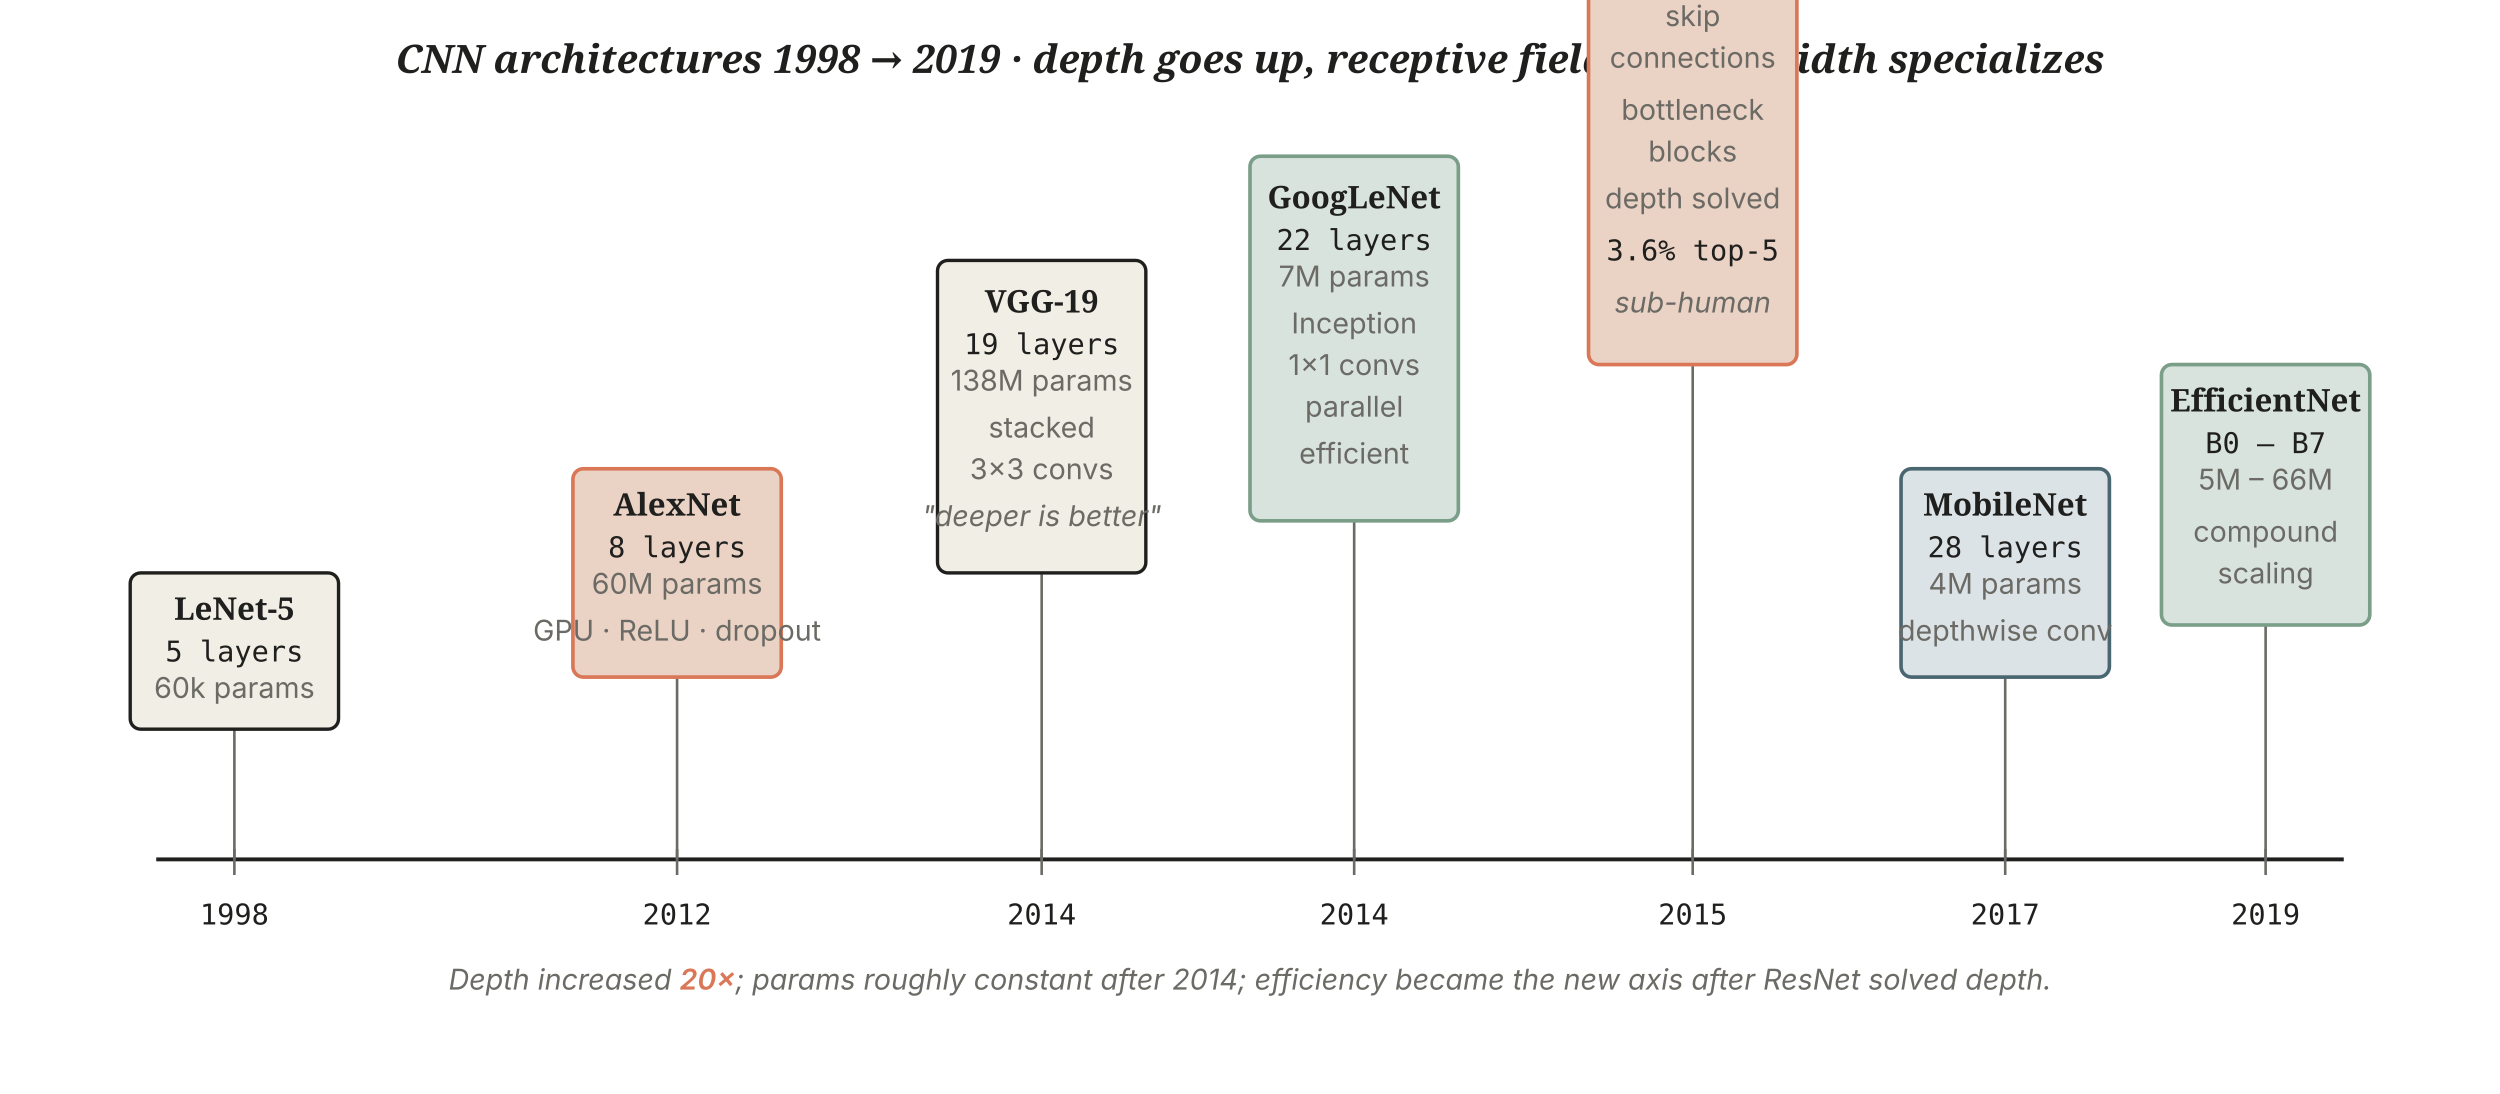
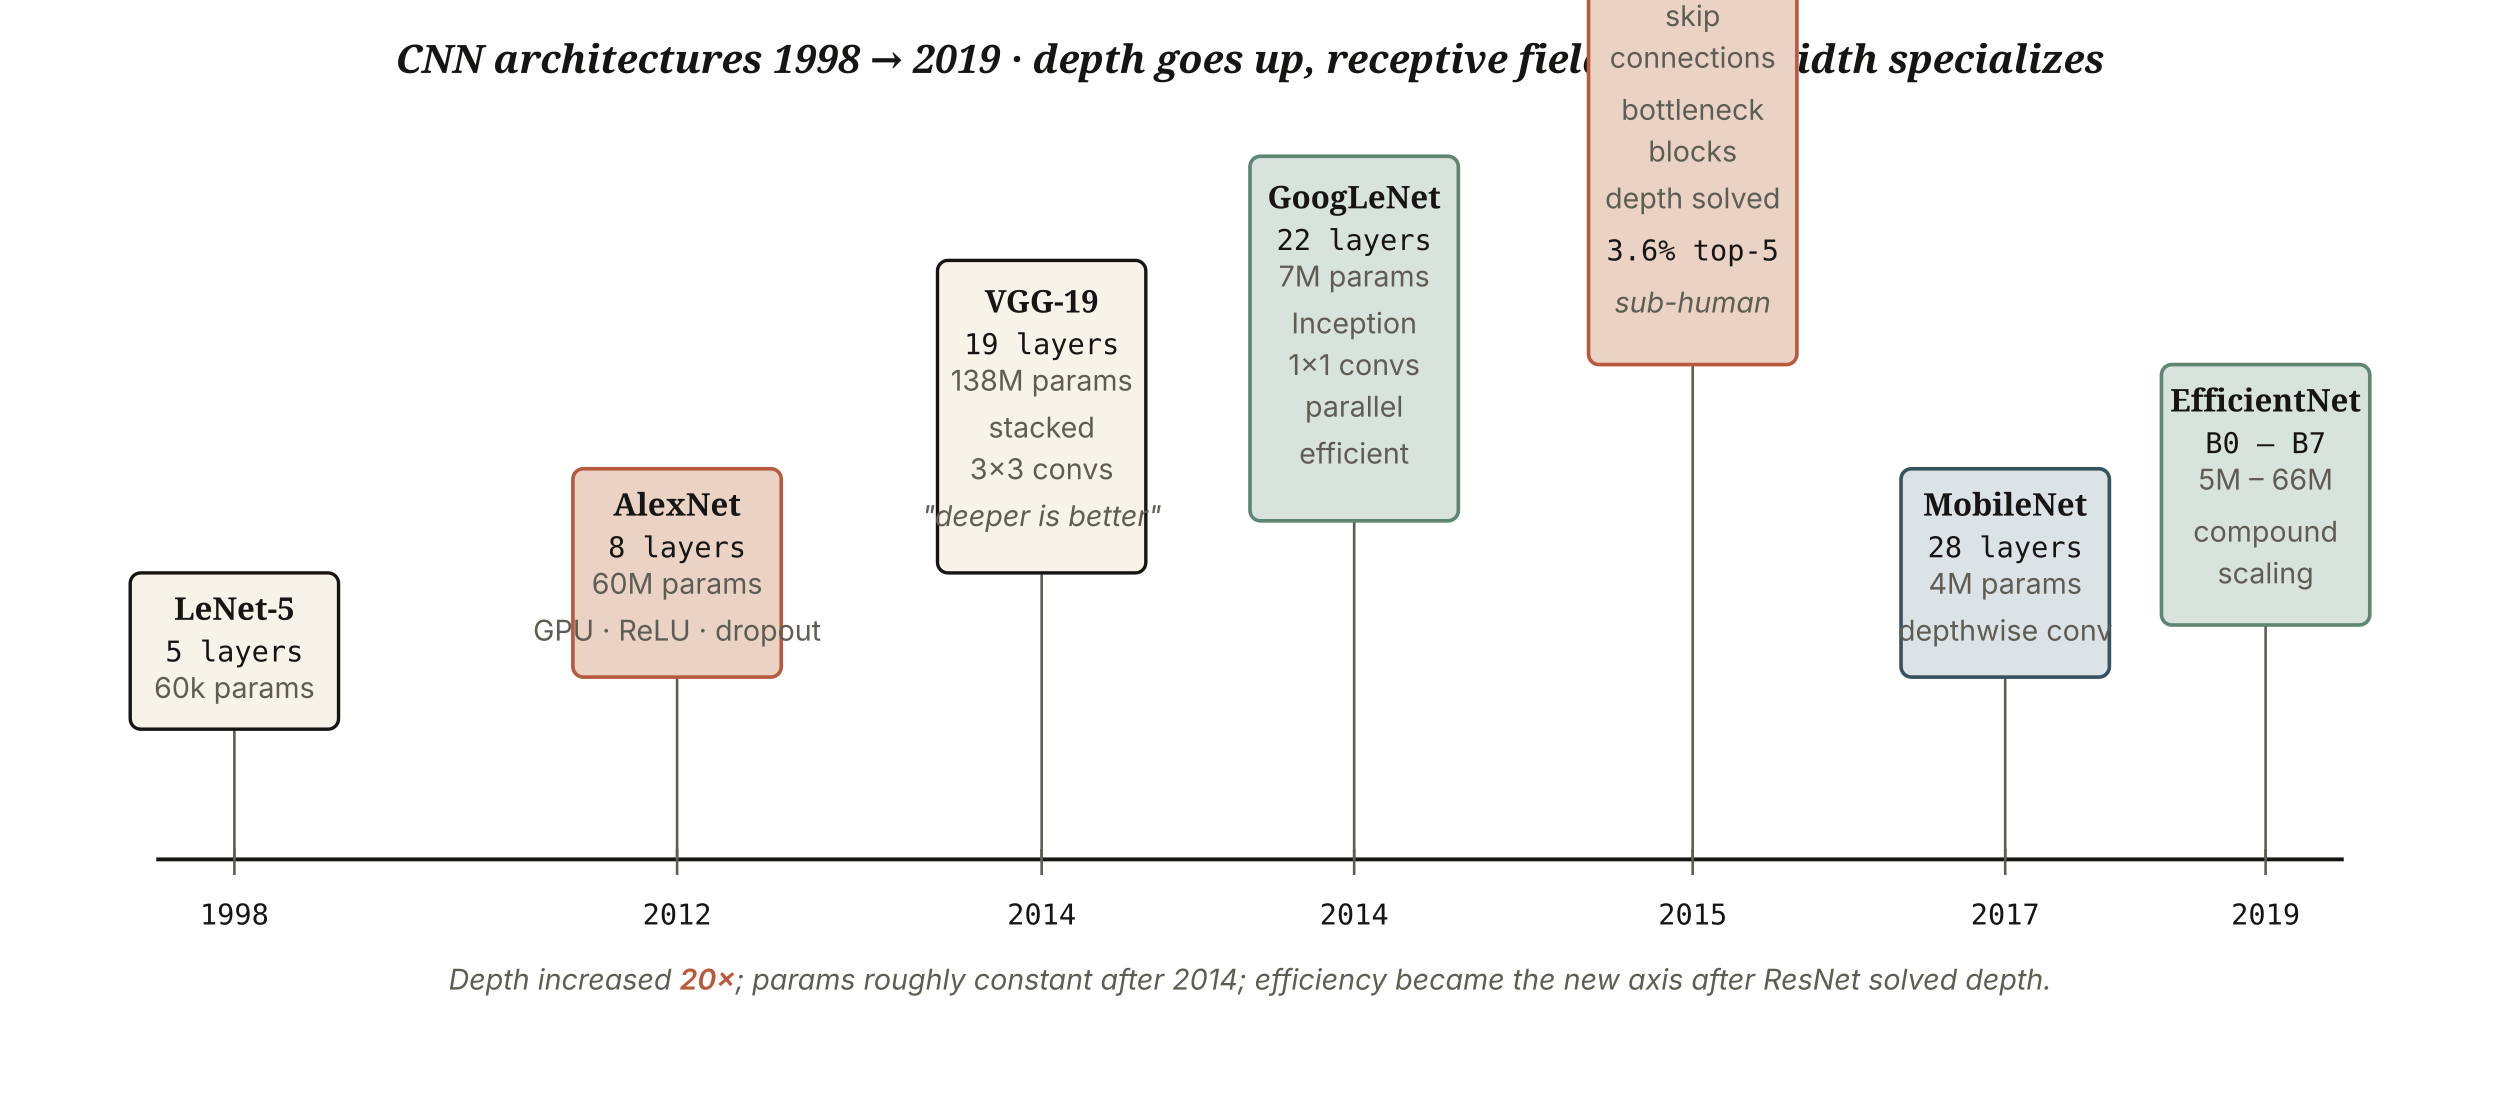
- <svg xmlns="http://www.w3.org/2000/svg" viewBox="0 0 960 420" font-family="Fraunces, Georgia, serif">
+ <svg xmlns="http://www.w3.org/2000/svg" viewBox="0 0 960 420" font-family="EB Garamond, Georgia, serif">
  <defs>
    <style>
-       .box    { fill:#F0EEE5; stroke:#1F1F1E; stroke-width:1.3; rx:4; ry:4; }
-       .box-a  { fill:#EAD3C5; stroke:#D97757; stroke-width:1.4; rx:4; ry:4; }
-       .box-s  { fill:#D8E3DE; stroke:#7B9E89; stroke-width:1.4; rx:4; ry:4; }
-       .box-b  { fill:#DCE3E6; stroke:#4A6670; stroke-width:1.4; rx:4; ry:4; }
-       .axis   { stroke:#1F1F1E; stroke-width:1.5; fill:none; }
-       .mono   { font-family:'JetBrains Mono', monospace; font-size:11px; fill:#1F1F1E; }
-       .lbl    { fill:#1F1F1E; font-size:12px; font-weight:600; }
-       .mut    { fill:#6B6A65; font-size:11px; font-family:Inter, sans-serif; }
-       .ttl    { fill:#1F1F1E; font-size:15px; font-weight:600; font-style:italic; }
-       .tag    { fill:#6B6A65; font-size:11px; letter-spacing:0.1em; text-transform:uppercase; font-family:Inter, sans-serif; }
+       .box    { fill:#F7F3E9; stroke:#161513; stroke-width:1.3; rx:4; ry:4; }
+       .box-a  { fill:#EAD3C5; stroke:#B85A3E; stroke-width:1.4; rx:4; ry:4; }
+       .box-s  { fill:#D8E3DE; stroke:#5F8573; stroke-width:1.4; rx:4; ry:4; }
+       .box-b  { fill:#DCE3E6; stroke:#37535F; stroke-width:1.4; rx:4; ry:4; }
+       .axis   { stroke:#161513; stroke-width:1.5; fill:none; }
+       .mono   { font-family:'JetBrains Mono', monospace; font-size:11px; fill:#161513; }
+       .lbl    { fill:#161513; font-size:12px; font-weight:600; }
+       .mut    { fill:#5F5C54; font-size:11px; font-family:Inter, sans-serif; }
+       .ttl    { fill:#161513; font-size:15px; font-weight:600; font-style:italic; }
+       .tag    { fill:#5F5C54; font-size:11px; letter-spacing:0.1em; text-transform:uppercase; font-family:Inter, sans-serif; }
    </style>
  </defs>
  <text x="480" y="28" text-anchor="middle" class="ttl">CNN architectures 1998 → 2019 · depth goes up, receptive field grows, width specializes</text>
  <line x1="60" y1="330" x2="900" y2="330" class="axis" />
-   <g class="mono" fill="#6B6A65" font-size="11">
-     <line x1="90" y1="326" x2="90" y2="336" stroke="#6B6A65" />
+   <g class="mono" fill="#5F5C54" font-size="11">
+     <line x1="90" y1="326" x2="90" y2="336" stroke="#5F5C54" />
    <text x="90" y="355" text-anchor="middle">1998</text>
-     <line x1="260" y1="326" x2="260" y2="336" stroke="#6B6A65" />
+     <line x1="260" y1="326" x2="260" y2="336" stroke="#5F5C54" />
    <text x="260" y="355" text-anchor="middle">2012</text>
-     <line x1="400" y1="326" x2="400" y2="336" stroke="#6B6A65" />
+     <line x1="400" y1="326" x2="400" y2="336" stroke="#5F5C54" />
    <text x="400" y="355" text-anchor="middle">2014</text>
-     <line x1="520" y1="326" x2="520" y2="336" stroke="#6B6A65" />
+     <line x1="520" y1="326" x2="520" y2="336" stroke="#5F5C54" />
    <text x="520" y="355" text-anchor="middle">2014</text>
-     <line x1="650" y1="326" x2="650" y2="336" stroke="#6B6A65" />
+     <line x1="650" y1="326" x2="650" y2="336" stroke="#5F5C54" />
    <text x="650" y="355" text-anchor="middle">2015</text>
-     <line x1="770" y1="326" x2="770" y2="336" stroke="#6B6A65" />
+     <line x1="770" y1="326" x2="770" y2="336" stroke="#5F5C54" />
    <text x="770" y="355" text-anchor="middle">2017</text>
-     <line x1="870" y1="326" x2="870" y2="336" stroke="#6B6A65" />
+     <line x1="870" y1="326" x2="870" y2="336" stroke="#5F5C54" />
    <text x="870" y="355" text-anchor="middle">2019</text>
  </g>
  <g transform="translate(50, 280)">
-     <line x1="40" y1="0" x2="40" y2="50" stroke="#6B6A65" />
+     <line x1="40" y1="0" x2="40" y2="50" stroke="#5F5C54" />
    <rect class="box" x="0" y="-60" width="80" height="60" />
    <text x="40" y="-42" text-anchor="middle" class="lbl">LeNet-5</text>
    <text x="40" y="-26" text-anchor="middle" class="mono">5 layers</text>
    <text x="40" y="-12" text-anchor="middle" class="mut">60k params</text>
  </g>
  <g transform="translate(220, 260)">
-     <line x1="40" y1="0" x2="40" y2="70" stroke="#6B6A65" />
+     <line x1="40" y1="0" x2="40" y2="70" stroke="#5F5C54" />
    <rect class="box-a" x="0" y="-80" width="80" height="80" />
-     <text x="40" y="-62" text-anchor="middle" class="lbl" fill="#D97757">AlexNet</text>
+     <text x="40" y="-62" text-anchor="middle" class="lbl" fill="#B85A3E">AlexNet</text>
    <text x="40" y="-46" text-anchor="middle" class="mono">8 layers</text>
    <text x="40" y="-32" text-anchor="middle" class="mut">60M params</text>
-     <text x="40" y="-14" text-anchor="middle" class="mut" fill="#D97757">GPU · ReLU · dropout</text>
+     <text x="40" y="-14" text-anchor="middle" class="mut" fill="#B85A3E">GPU · ReLU · dropout</text>
  </g>
  <g transform="translate(360, 220)">
-     <line x1="40" y1="0" x2="40" y2="110" stroke="#6B6A65" />
+     <line x1="40" y1="0" x2="40" y2="110" stroke="#5F5C54" />
    <rect class="box" x="0" y="-120" width="80" height="120" />
    <text x="40" y="-100" text-anchor="middle" class="lbl">VGG-19</text>
    <text x="40" y="-84" text-anchor="middle" class="mono">19 layers</text>
    <text x="40" y="-70" text-anchor="middle" class="mut">138M params</text>
    <text x="40" y="-52" text-anchor="middle" class="mut">stacked</text>
    <text x="40" y="-36" text-anchor="middle" class="mut">3×3 convs</text>
    <text x="40" y="-18" text-anchor="middle" class="mut" font-style="italic">"deeper is better"</text>
  </g>
  <g transform="translate(480, 200)">
-     <line x1="40" y1="0" x2="40" y2="130" stroke="#6B6A65" />
+     <line x1="40" y1="0" x2="40" y2="130" stroke="#5F5C54" />
    <rect class="box-s" x="0" y="-140" width="80" height="140" />
-     <text x="40" y="-120" text-anchor="middle" class="lbl" fill="#7B9E89">GoogLeNet</text>
+     <text x="40" y="-120" text-anchor="middle" class="lbl" fill="#5F8573">GoogLeNet</text>
    <text x="40" y="-104" text-anchor="middle" class="mono">22 layers</text>
    <text x="40" y="-90" text-anchor="middle" class="mut">7M params</text>
    <text x="40" y="-72" text-anchor="middle" class="mut">Inception</text>
    <text x="40" y="-56" text-anchor="middle" class="mut">1×1 convs</text>
    <text x="40" y="-40" text-anchor="middle" class="mut">parallel</text>
-     <text x="40" y="-22" text-anchor="middle" class="mut" fill="#7B9E89">efficient</text>
+     <text x="40" y="-22" text-anchor="middle" class="mut" fill="#5F8573">efficient</text>
  </g>
  <g transform="translate(610, 140)">
-     <line x1="40" y1="0" x2="40" y2="190" stroke="#6B6A65" />
+     <line x1="40" y1="0" x2="40" y2="190" stroke="#5F5C54" />
    <rect class="box-a" x="0" y="-200" width="80" height="200" />
-     <text x="40" y="-180" text-anchor="middle" class="lbl" fill="#D97757">ResNet-152</text>
+     <text x="40" y="-180" text-anchor="middle" class="lbl" fill="#B85A3E">ResNet-152</text>
    <text x="40" y="-164" text-anchor="middle" class="mono">152 layers</text>
    <text x="40" y="-150" text-anchor="middle" class="mut">60M params</text>
    <text x="40" y="-130" text-anchor="middle" class="mut">skip</text>
    <text x="40" y="-114" text-anchor="middle" class="mut">connections</text>
    <text x="40" y="-94" text-anchor="middle" class="mut">bottleneck</text>
    <text x="40" y="-78" text-anchor="middle" class="mut">blocks</text>
-     <text x="40" y="-60" text-anchor="middle" class="mut" fill="#D97757">depth solved</text>
+     <text x="40" y="-60" text-anchor="middle" class="mut" fill="#B85A3E">depth solved</text>
    <text x="40" y="-40" text-anchor="middle" class="mono">3.6% top-5</text>
    <text x="40" y="-20" text-anchor="middle" class="mut" font-style="italic">sub-human</text>
  </g>
  <g transform="translate(730, 260)">
-     <line x1="40" y1="0" x2="40" y2="70" stroke="#6B6A65" />
+     <line x1="40" y1="0" x2="40" y2="70" stroke="#5F5C54" />
    <rect class="box-b" x="0" y="-80" width="80" height="80" />
-     <text x="40" y="-62" text-anchor="middle" class="lbl" fill="#4A6670">MobileNet</text>
+     <text x="40" y="-62" text-anchor="middle" class="lbl" fill="#37535F">MobileNet</text>
    <text x="40" y="-46" text-anchor="middle" class="mono">28 layers</text>
    <text x="40" y="-32" text-anchor="middle" class="mut">4M params</text>
-     <text x="40" y="-14" text-anchor="middle" class="mut" fill="#4A6670">depthwise conv</text>
+     <text x="40" y="-14" text-anchor="middle" class="mut" fill="#37535F">depthwise conv</text>
  </g>
  <g transform="translate(830, 240)">
-     <line x1="40" y1="0" x2="40" y2="90" stroke="#6B6A65" />
+     <line x1="40" y1="0" x2="40" y2="90" stroke="#5F5C54" />
    <rect class="box-s" x="0" y="-100" width="80" height="100" />
-     <text x="40" y="-82" text-anchor="middle" class="lbl" fill="#7B9E89">EfficientNet</text>
+     <text x="40" y="-82" text-anchor="middle" class="lbl" fill="#5F8573">EfficientNet</text>
    <text x="40" y="-66" text-anchor="middle" class="mono">B0 – B7</text>
    <text x="40" y="-52" text-anchor="middle" class="mut">5M – 66M</text>
    <text x="40" y="-32" text-anchor="middle" class="mut">compound</text>
    <text x="40" y="-16" text-anchor="middle" class="mut">scaling</text>
  </g>
  <g transform="translate(60, 380)">
    <text x="420" y="0" text-anchor="middle" class="mut" font-style="italic">
-       Depth increased <tspan fill="#D97757" font-weight="600">20×</tspan>;
+       Depth increased <tspan fill="#B85A3E" font-weight="600">20×</tspan>;
      params roughly constant after 2014;
      efficiency became the new axis after ResNet solved depth.
    </text>
  </g>
</svg>
